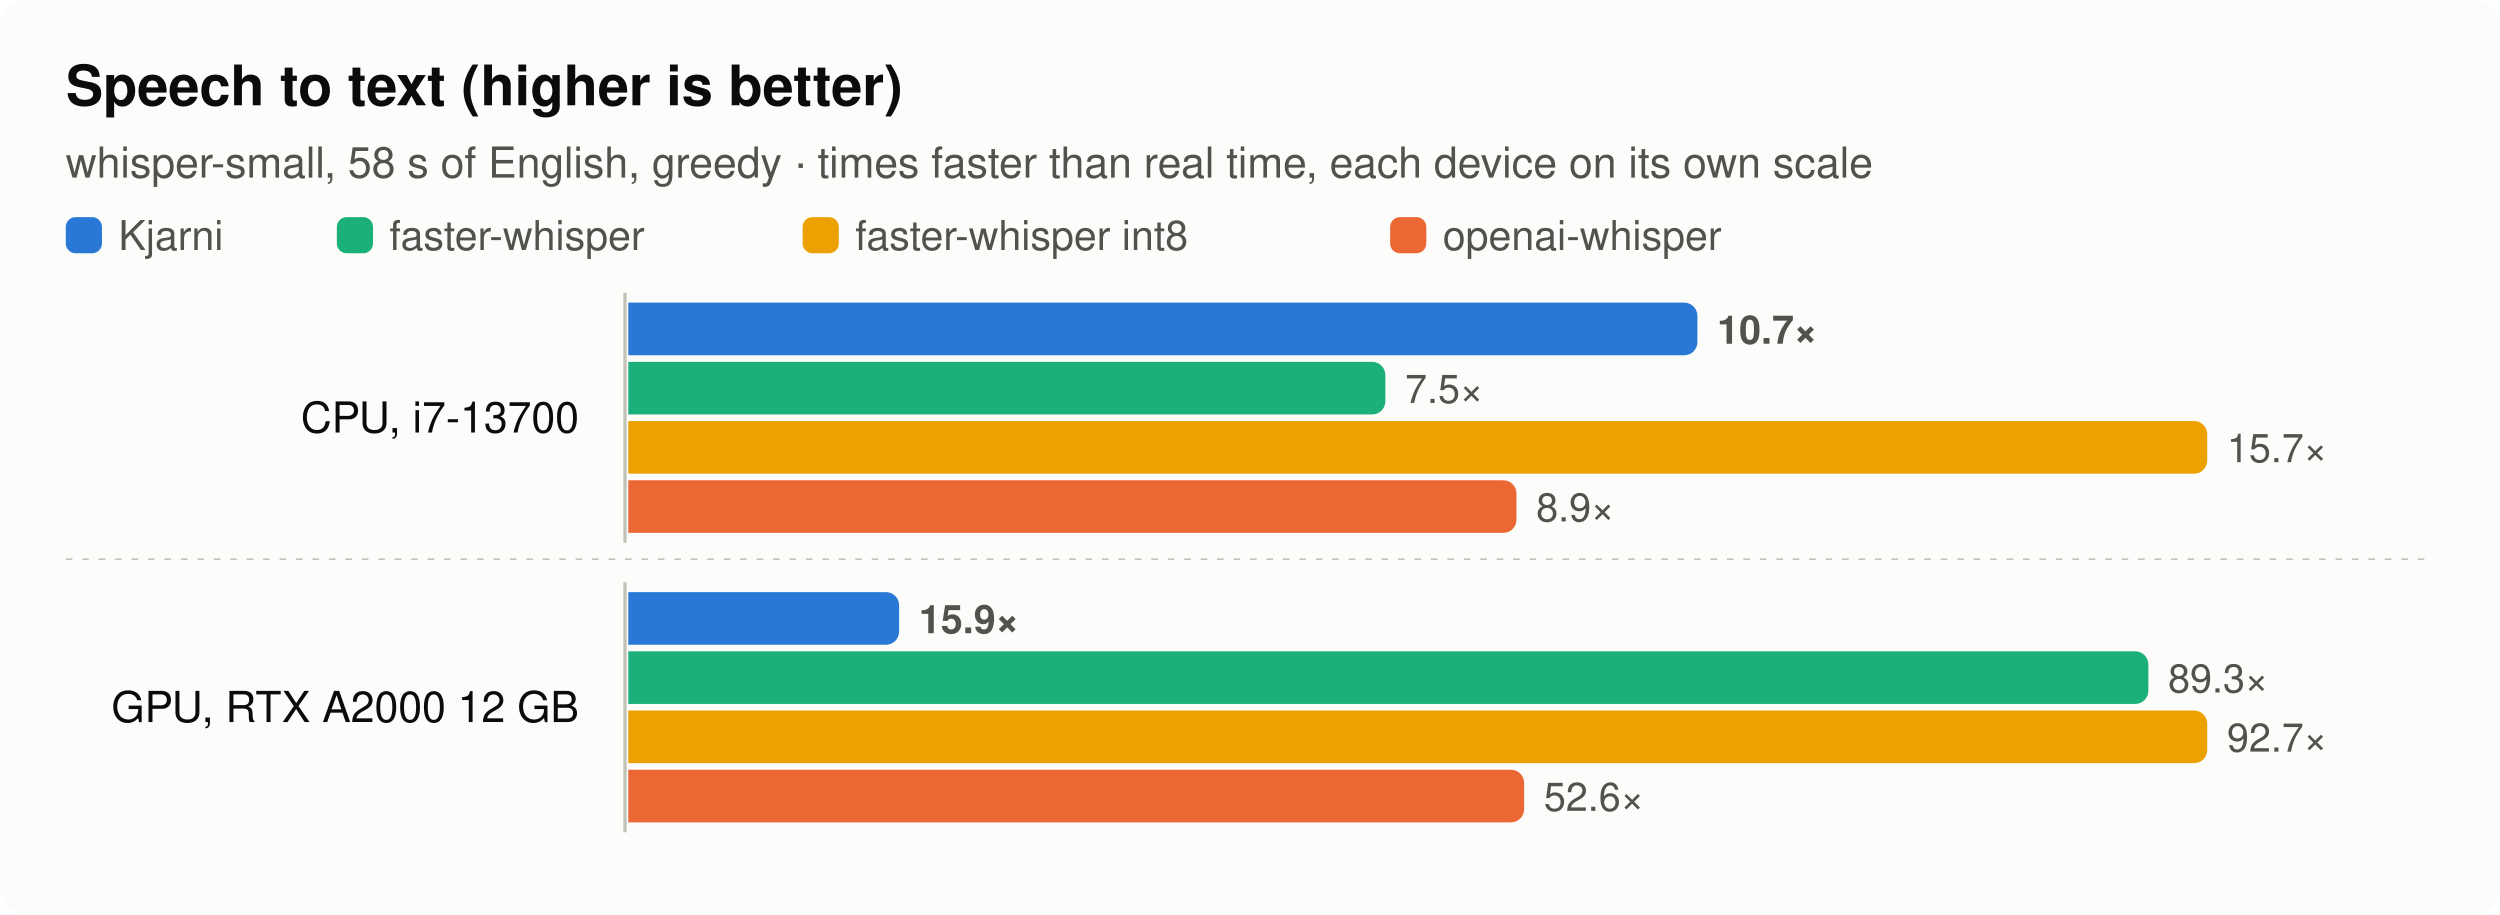
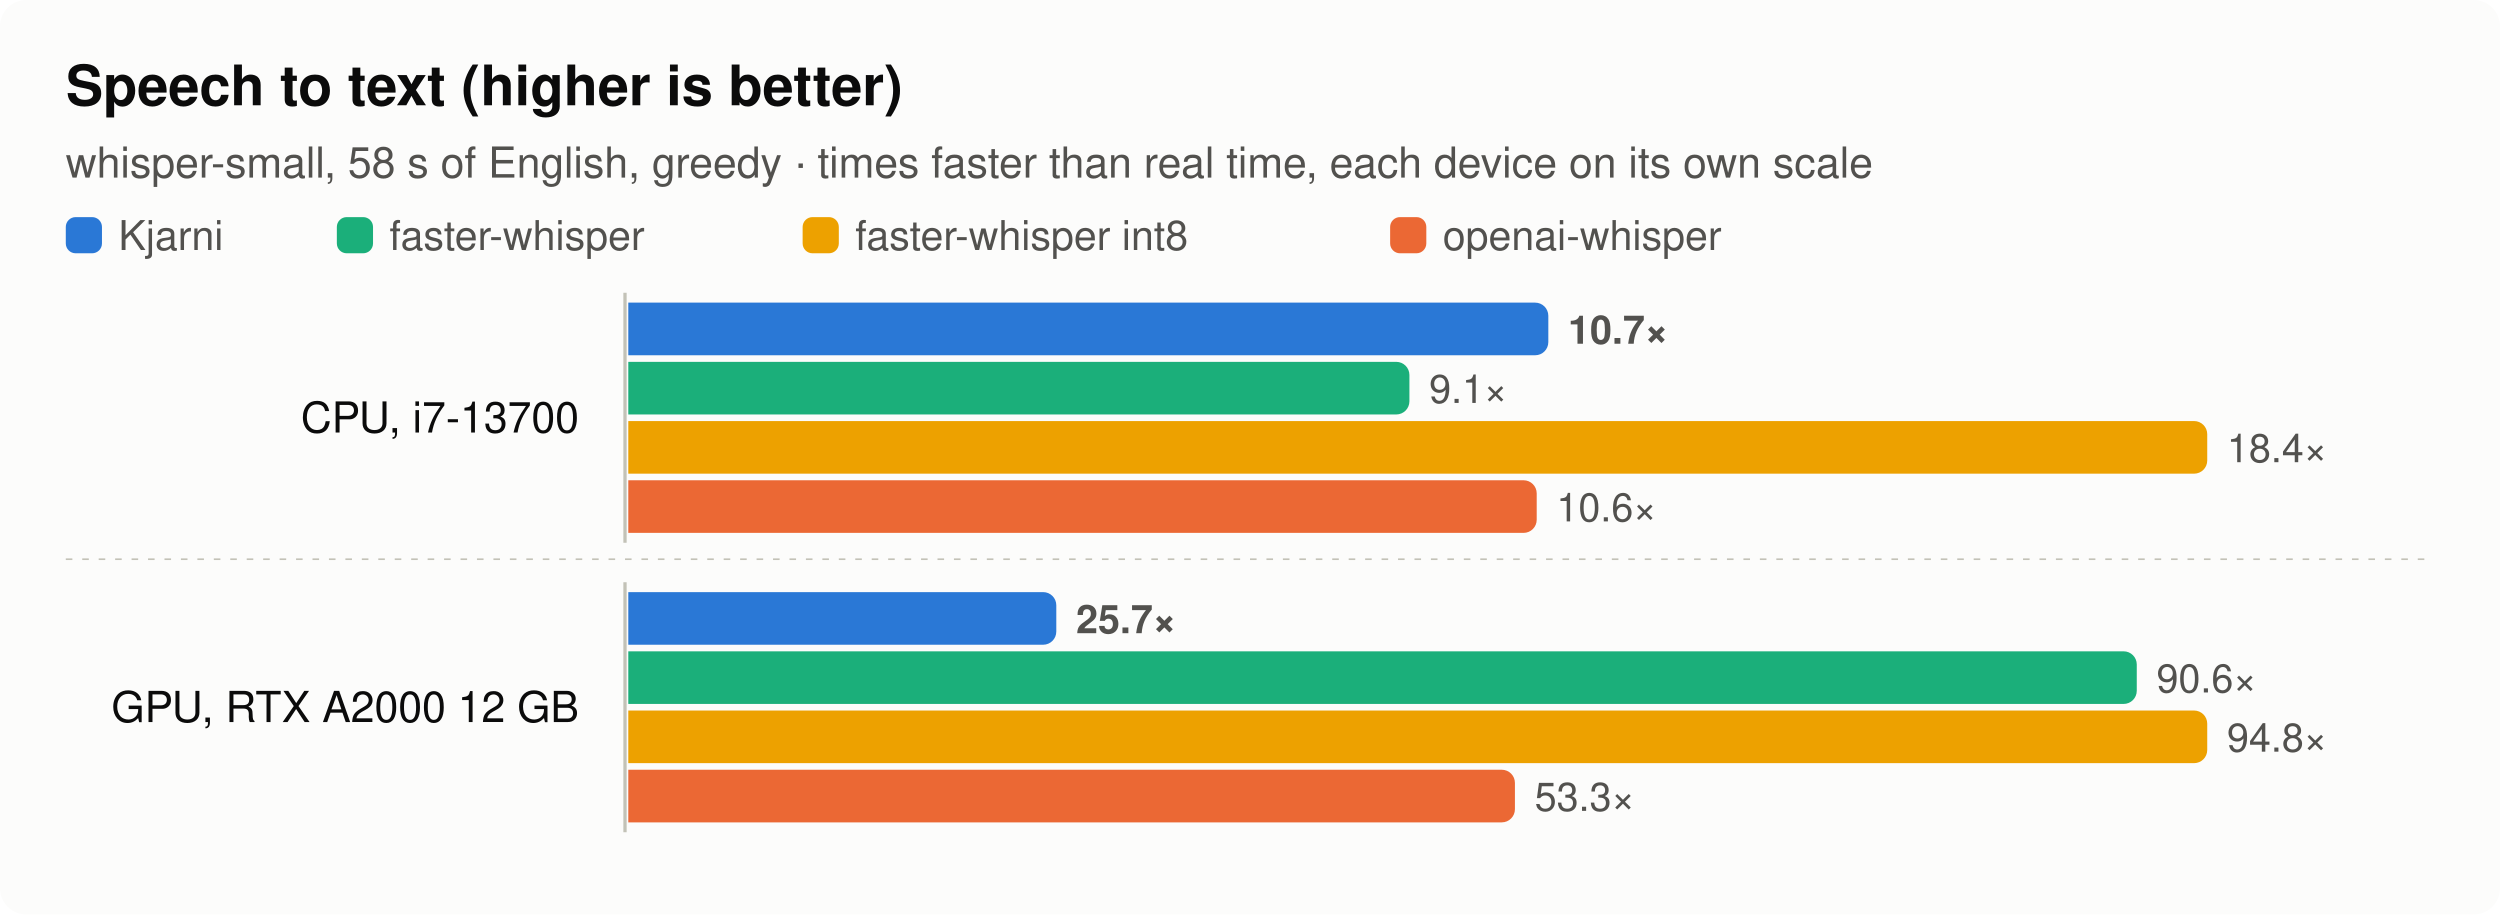
<svg xmlns="http://www.w3.org/2000/svg" width="760" height="278" viewBox="0 0 760 278" font-family="-apple-system, BlinkMacSystemFont, 'Segoe UI', Helvetica, Arial, sans-serif" role="img" aria-label="Speech to text (higher is better)">
  <rect width="760" height="278" rx="8" fill="#fcfcfb" />
  <text x="20" y="32" font-size="17" font-weight="600" fill="#0b0b0b">Speech to text (higher is better)</text>
  <text x="20" y="54" font-size="13" fill="#52514e">whisper-small, 58 s of English, greedy · times faster than real time, each device on its own scale</text>
  <rect x="20" y="66" width="11" height="11" rx="3" fill="#2a78d6" />
  <text x="36" y="76" font-size="12.5" fill="#52514e">Kjarni</text>
  <rect x="102.4" y="66" width="11" height="11" rx="3" fill="#1baf7a" />
  <text x="118.4" y="76" font-size="12.5" fill="#52514e">faster-whisper</text>
  <rect x="244" y="66" width="11" height="11" rx="3" fill="#eda100" />
  <text x="260.0" y="76" font-size="12.5" fill="#52514e">faster-whisper int8</text>
  <rect x="422.6" y="66" width="11" height="11" rx="3" fill="#eb6834" />
  <text x="438.6" y="76" font-size="12.5" fill="#52514e">openai-whisper</text>
  <text x="176" y="131.5" text-anchor="end" font-size="13" fill="#0b0b0b">CPU, i7-13700</text>
  <line x1="190" y1="89" x2="190" y2="165" stroke="#c3c2b7" stroke-width="1" />
-   <path d="M191,92 h321.013 a4,4 0 0 1 4,4 v8 a4,4 0 0 1 -4,4 h-321.013 z" fill="#2a78d6" />
-   <text x="522.013" y="104.5" font-size="12" fill="#52514e" font-weight="600">10.7×</text>
-   <path d="M191,110 h226.149 a4,4 0 0 1 4,4 v8 a4,4 0 0 1 -4,4 h-226.149 z" fill="#1baf7a" />
-   <text x="427.149" y="122.5" font-size="12" fill="#52514e">7.5×</text>
+   <path d="M191,92 h275.691 a4,4 0 0 1 4,4 v8 a4,4 0 0 1 -4,4 h-275.691 z" fill="#2a78d6" />
+   <text x="476.691" y="104.5" font-size="12" fill="#52514e" font-weight="600">10.7×</text>
+   <path d="M191,110 h233.462 a4,4 0 0 1 4,4 v8 a4,4 0 0 1 -4,4 h-233.462 z" fill="#1baf7a" />
+   <text x="434.462" y="122.5" font-size="12" fill="#52514e">9.1×</text>
  <path d="M191,128 h476.0 a4,4 0 0 1 4,4 v8 a4,4 0 0 1 -4,4 h-476.0 z" fill="#eda100" />
-   <text x="677.0" y="140.5" font-size="12" fill="#52514e">15.7×</text>
-   <path d="M191,146 h266.006 a4,4 0 0 1 4,4 v8 a4,4 0 0 1 -4,4 h-266.006 z" fill="#eb6834" />
-   <text x="467.006" y="158.5" font-size="12" fill="#52514e">8.9×</text>
+   <text x="677.0" y="140.5" font-size="12" fill="#52514e">18.4×</text>
+   <path d="M191,146 h272.16 a4,4 0 0 1 4,4 v8 a4,4 0 0 1 -4,4 h-272.16 z" fill="#eb6834" />
+   <text x="473.16" y="158.5" font-size="12" fill="#52514e">10.6×</text>
  <line x1="20" y1="170.0" x2="740" y2="170.0" stroke="#c3c2b7" stroke-width="0.5" stroke-dasharray="2 3" />
  <text x="176" y="219.5" text-anchor="end" font-size="13" fill="#0b0b0b">GPU, RTX A2000 12 GB</text>
  <line x1="190" y1="177" x2="190" y2="253" stroke="#c3c2b7" stroke-width="1" />
-   <path d="M191,180 h78.334 a4,4 0 0 1 4,4 v8 a4,4 0 0 1 -4,4 h-78.334 z" fill="#2a78d6" />
-   <text x="279.334" y="192.5" font-size="12" fill="#52514e" font-weight="600">15.9×</text>
-   <path d="M191,198 h458.103 a4,4 0 0 1 4,4 v8 a4,4 0 0 1 -4,4 h-458.103 z" fill="#1baf7a" />
-   <text x="659.103" y="210.5" font-size="12" fill="#52514e">89.3×</text>
-   <path d="M191,216 h476 a4,4 0 0 1 4,4 v8 a4,4 0 0 1 -4,4 h-476 z" fill="#eda100" />
-   <text x="677.0" y="228.5" font-size="12" fill="#52514e">92.7×</text>
-   <path d="M191,234 h268.336 a4,4 0 0 1 4,4 v8 a4,4 0 0 1 -4,4 h-268.336 z" fill="#eb6834" />
-   <text x="469.336" y="246.5" font-size="12" fill="#52514e">52.6×</text>
+   <path d="M191,180 h126.116 a4,4 0 0 1 4,4 v8 a4,4 0 0 1 -4,4 h-126.116 z" fill="#2a78d6" />
+   <text x="327.116" y="192.5" font-size="12" fill="#52514e" font-weight="600">25.7×</text>
+   <path d="M191,198 h454.578 a4,4 0 0 1 4,4 v8 a4,4 0 0 1 -4,4 h-454.578 z" fill="#1baf7a" />
+   <text x="655.578" y="210.5" font-size="12" fill="#52514e">90.6×</text>
+   <path d="M191,216 h476.0 a4,4 0 0 1 4,4 v8 a4,4 0 0 1 -4,4 h-476.0 z" fill="#eda100" />
+   <text x="677.0" y="228.5" font-size="12" fill="#52514e">94.8×</text>
+   <path d="M191,234 h265.538 a4,4 0 0 1 4,4 v8 a4,4 0 0 1 -4,4 h-265.538 z" fill="#eb6834" />
+   <text x="466.538" y="246.5" font-size="12" fill="#52514e">53.3×</text>
</svg>
